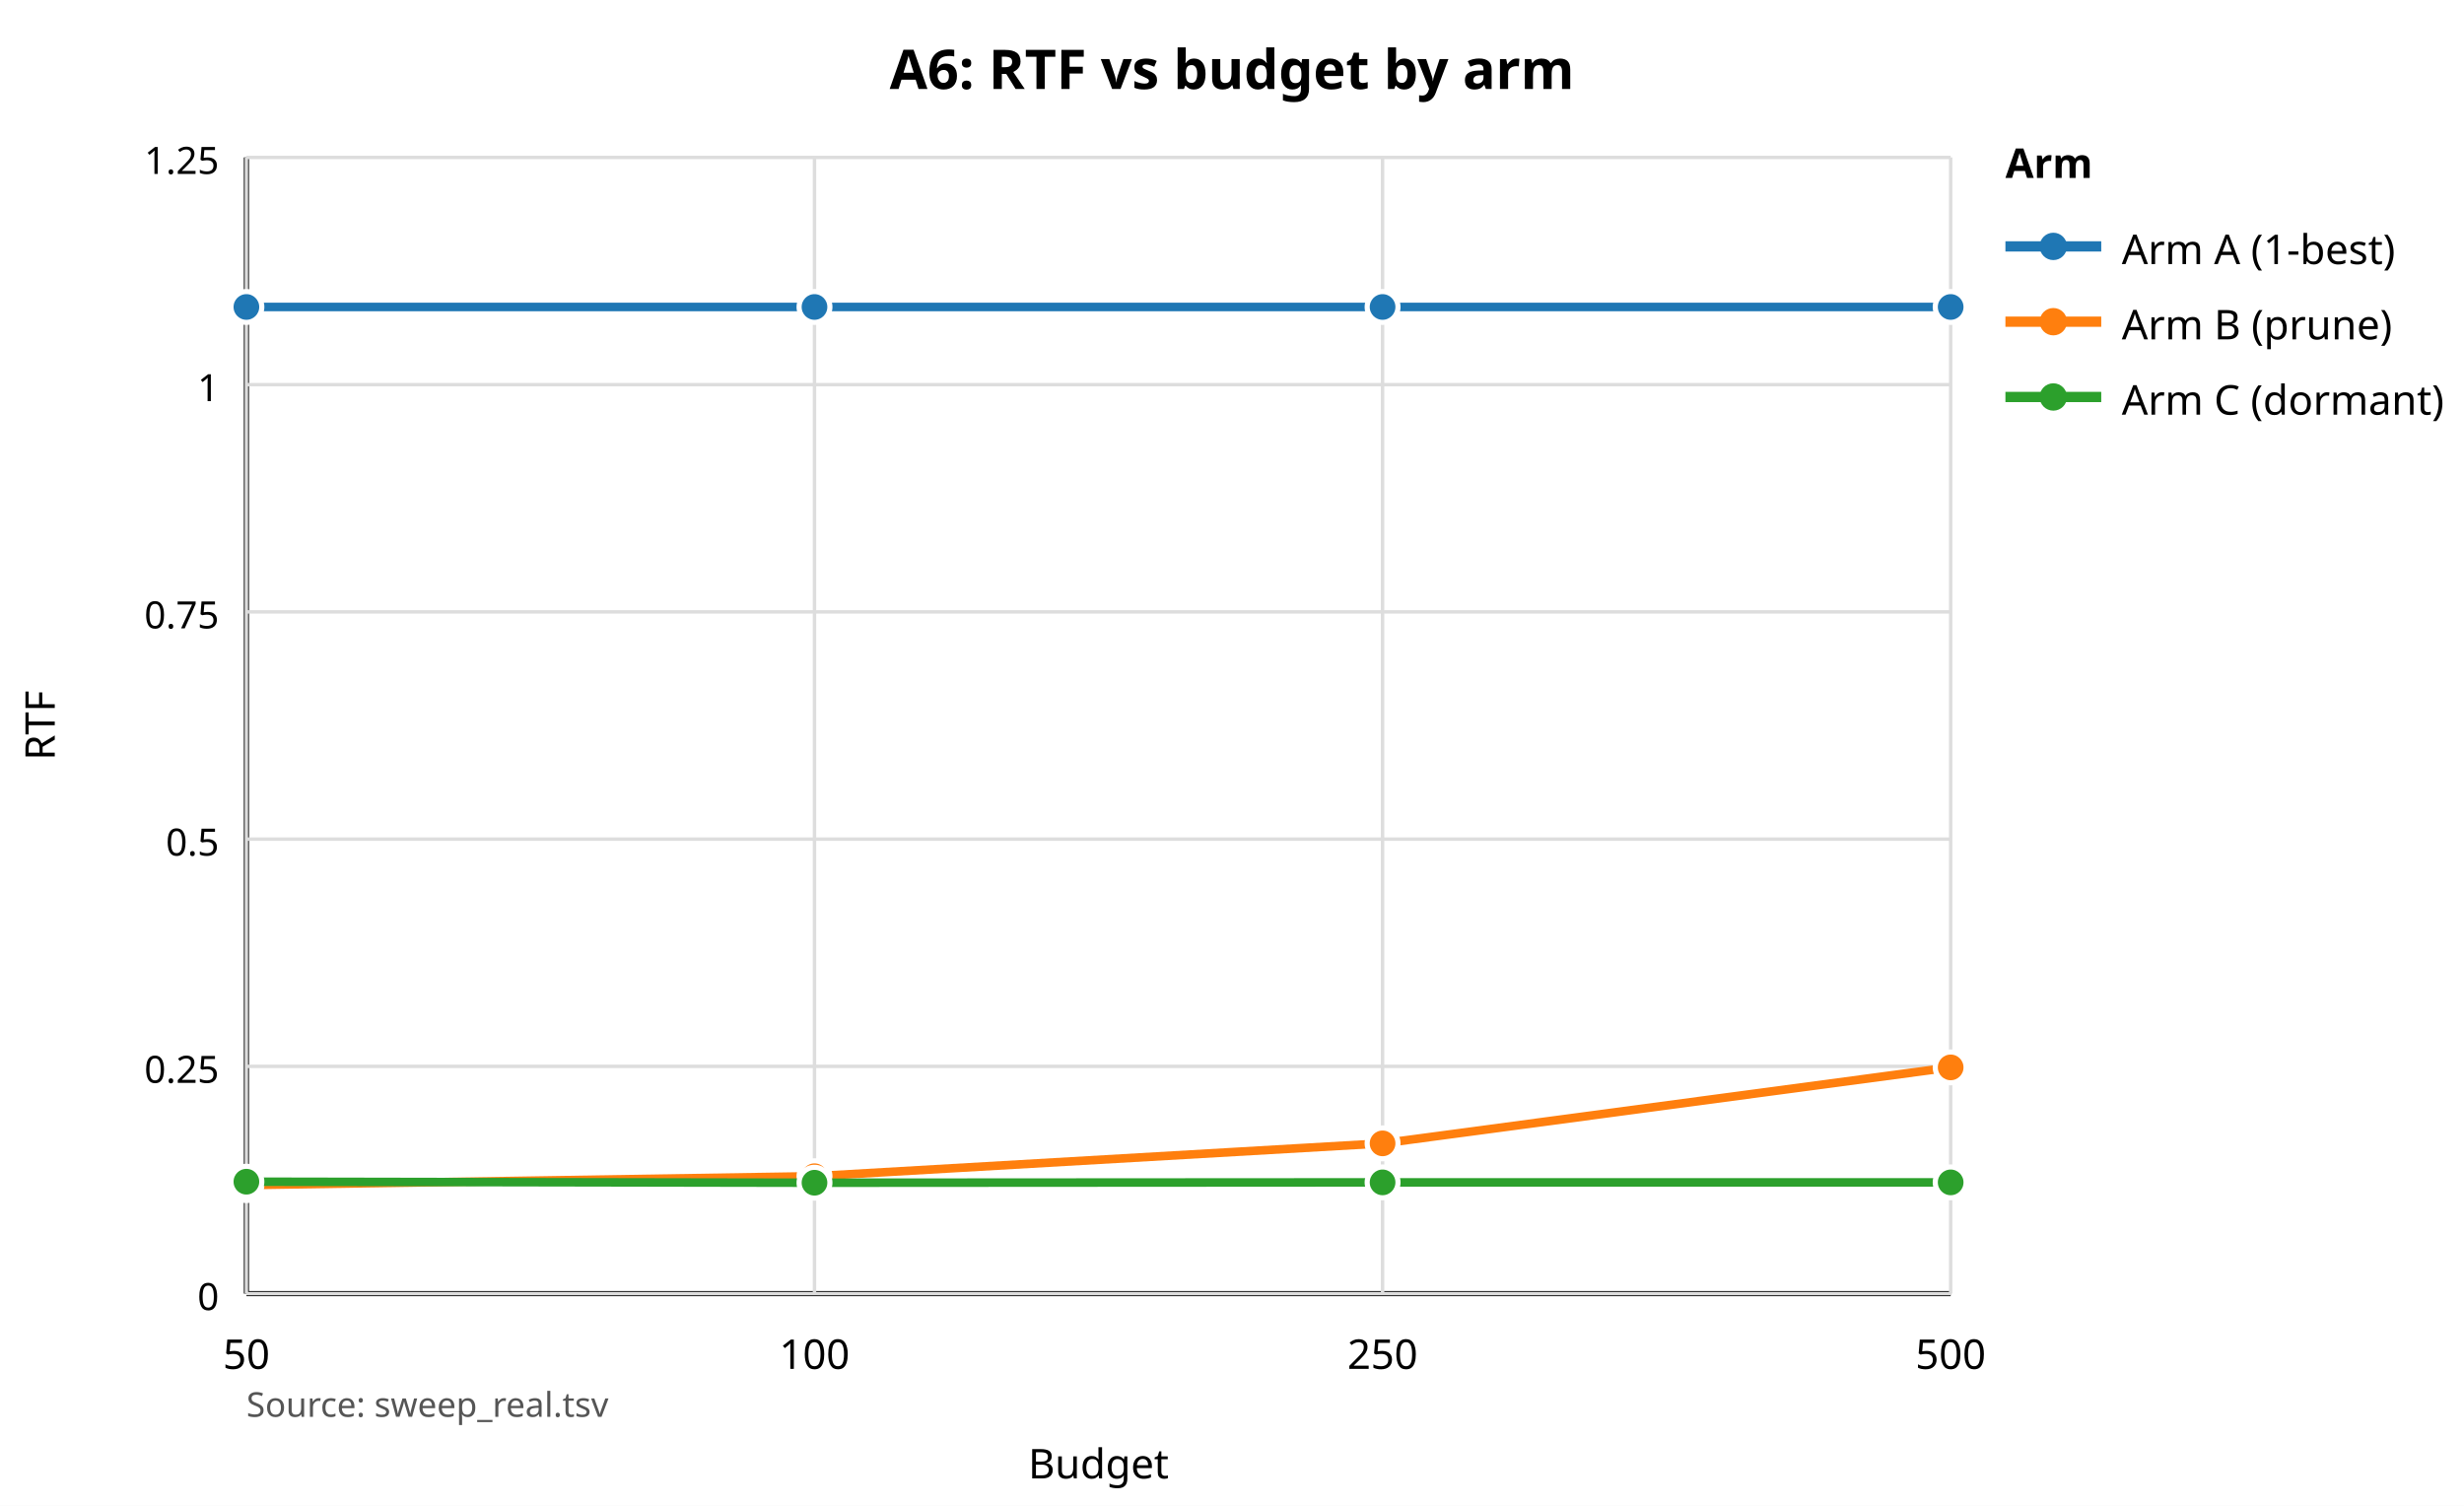
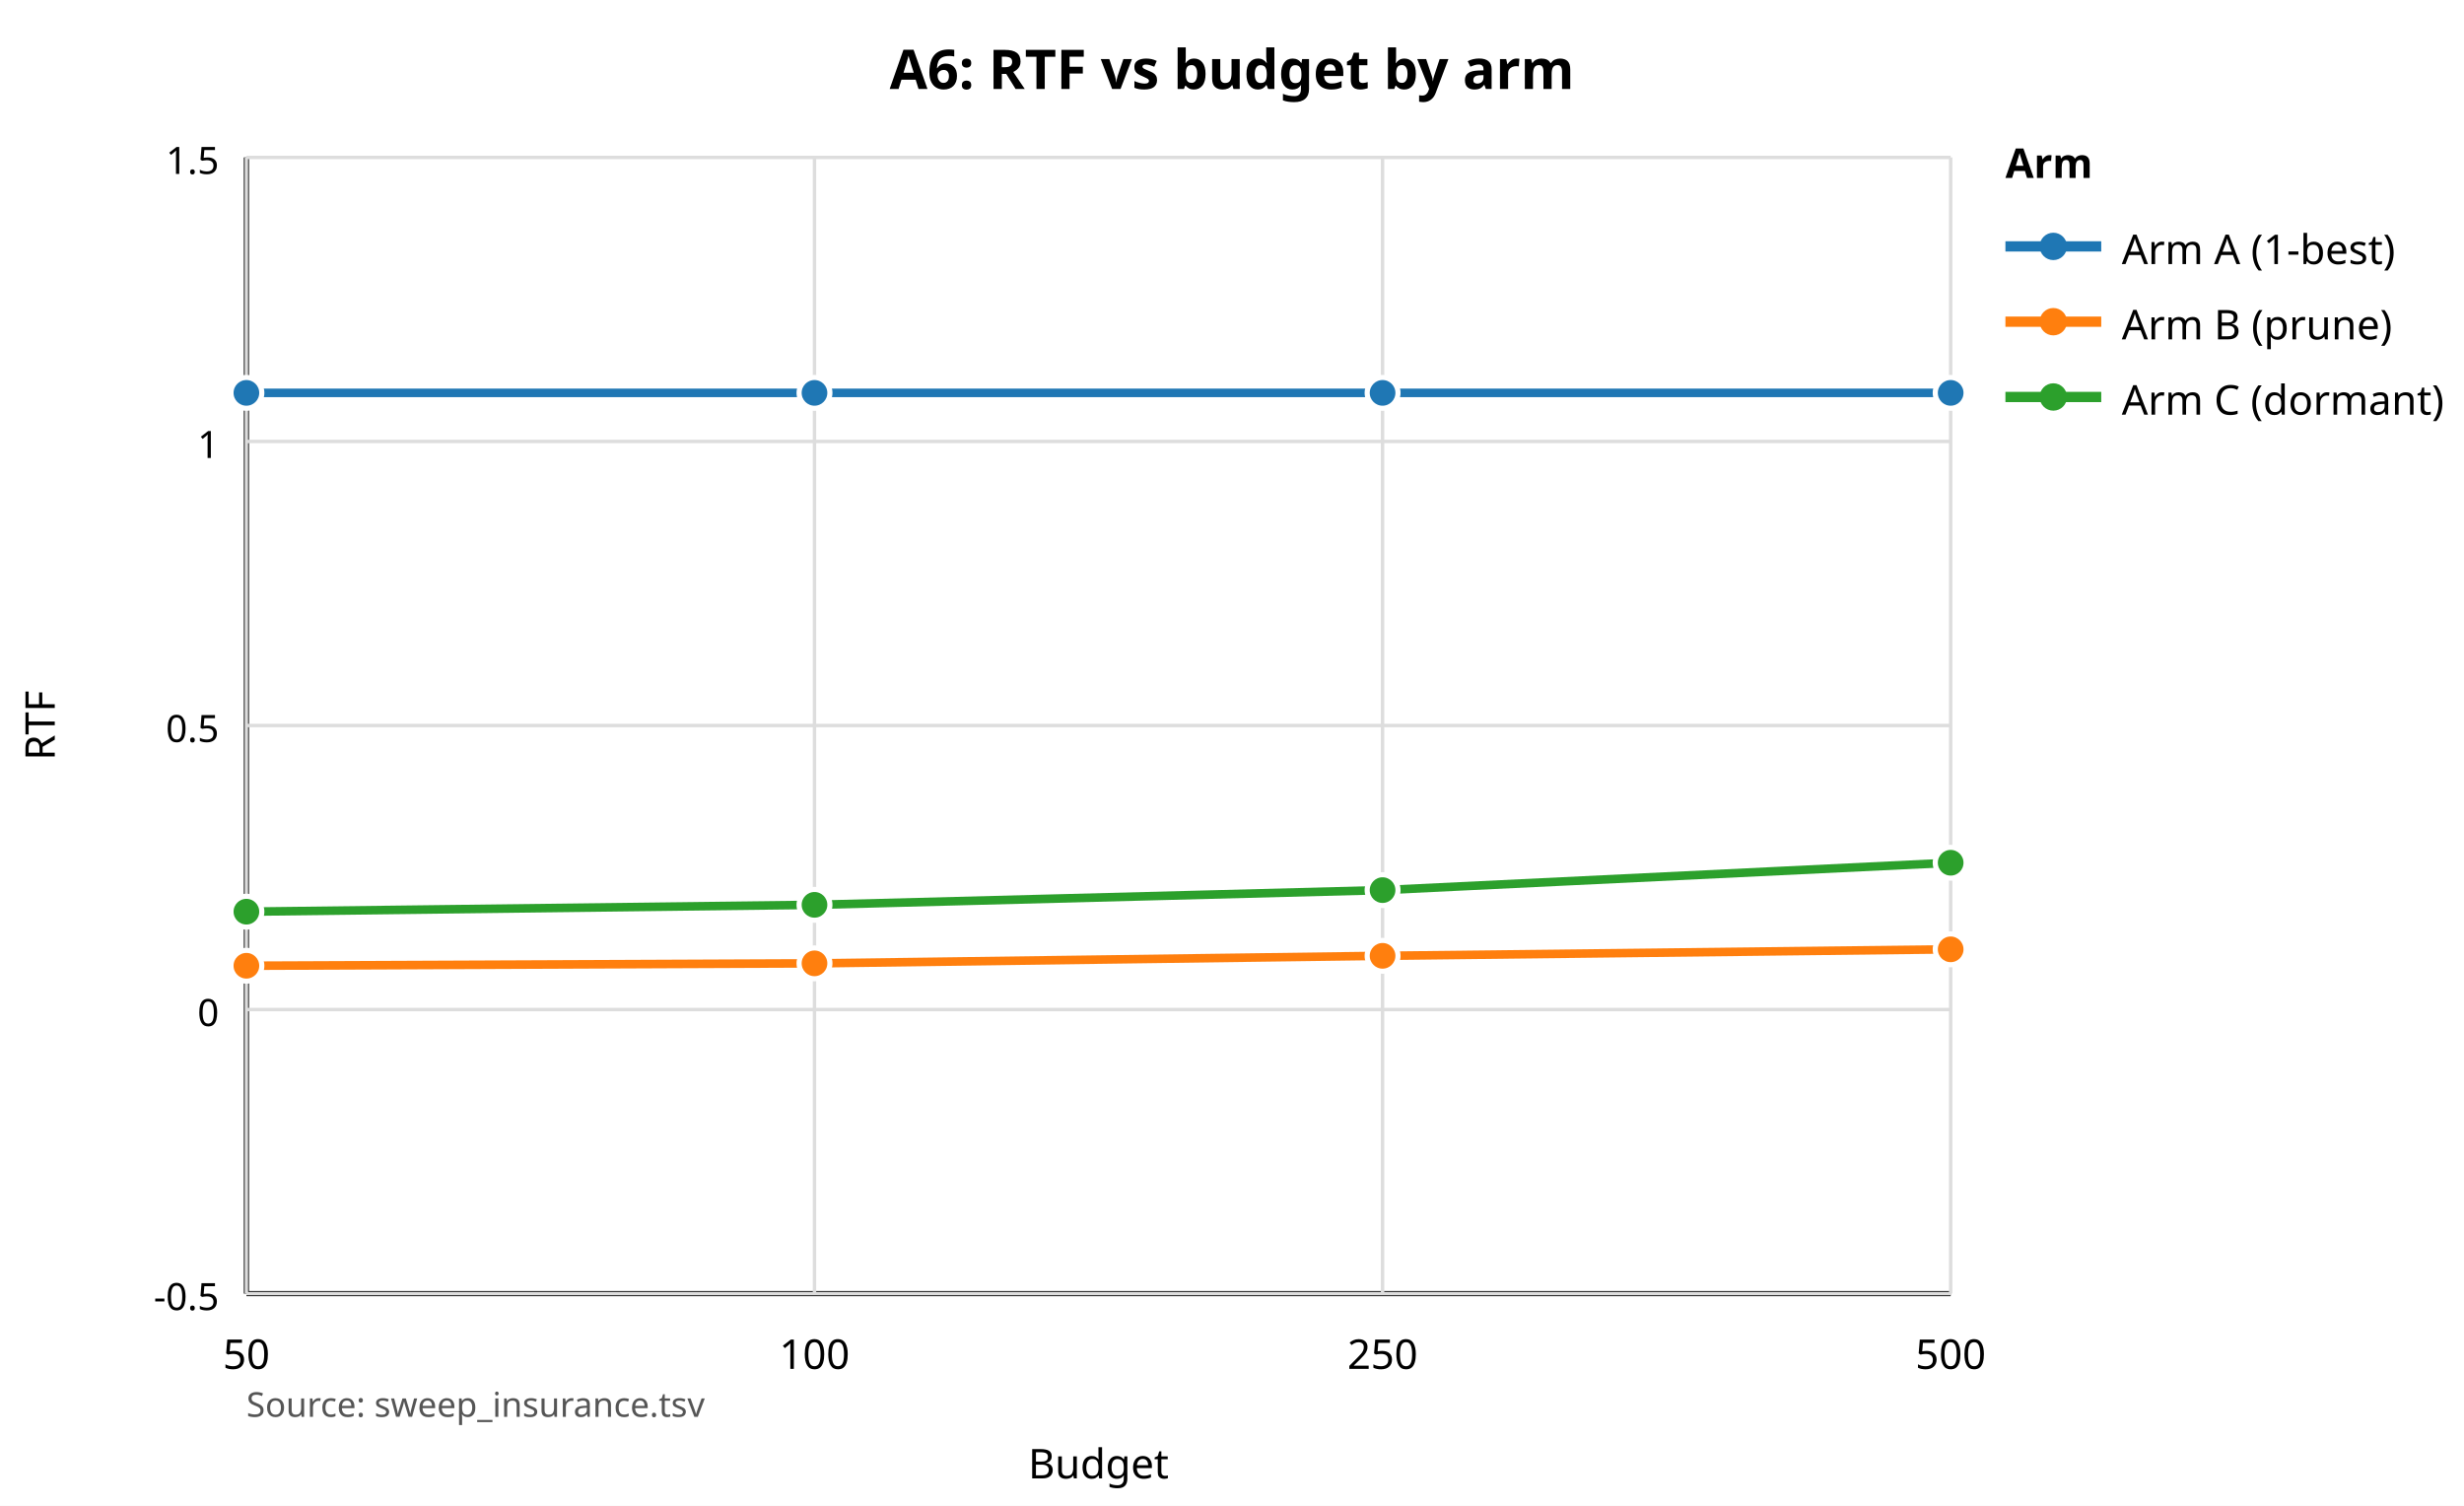
<svg xmlns="http://www.w3.org/2000/svg" width="720" height="440" viewBox="0 0 720 440" role="img">
  <rect x="0" y="0" width="720" height="440" fill="white" />
  <text x="360" y="26" text-anchor="middle" font-family="sans-serif" font-size="16" font-weight="bold">A6: RTF vs budget by arm</text>
  <line x1="72" y1="46" x2="72" y2="378" stroke="black" stroke-width="1.5" />
  <line x1="72" y1="378" x2="570" y2="378" stroke="black" stroke-width="1.5" />
  <line x1="72" y1="378.0" x2="570" y2="378.0" stroke="#ddd" stroke-width="1" />
-   <text x="64" y="379.0" text-anchor="end" dominant-baseline="middle" font-family="sans-serif" font-size="11">0</text>
-   <line x1="72" y1="311.6" x2="570" y2="311.6" stroke="#ddd" stroke-width="1" />
-   <text x="64" y="312.6" text-anchor="end" dominant-baseline="middle" font-family="sans-serif" font-size="11">0.25</text>
-   <line x1="72" y1="245.2" x2="570" y2="245.2" stroke="#ddd" stroke-width="1" />
-   <text x="64" y="246.2" text-anchor="end" dominant-baseline="middle" font-family="sans-serif" font-size="11">0.5</text>
-   <line x1="72" y1="178.8" x2="570" y2="178.8" stroke="#ddd" stroke-width="1" />
-   <text x="64" y="179.8" text-anchor="end" dominant-baseline="middle" font-family="sans-serif" font-size="11">0.75</text>
-   <line x1="72" y1="112.4" x2="570" y2="112.4" stroke="#ddd" stroke-width="1" />
-   <text x="64" y="113.4" text-anchor="end" dominant-baseline="middle" font-family="sans-serif" font-size="11">1</text>
+   <text x="64" y="379.0" text-anchor="end" dominant-baseline="middle" font-family="sans-serif" font-size="11">-0.5</text>
+   <line x1="72" y1="295.0" x2="570" y2="295.0" stroke="#ddd" stroke-width="1" />
+   <text x="64" y="296.0" text-anchor="end" dominant-baseline="middle" font-family="sans-serif" font-size="11">0</text>
+   <line x1="72" y1="212.0" x2="570" y2="212.0" stroke="#ddd" stroke-width="1" />
+   <text x="64" y="213.0" text-anchor="end" dominant-baseline="middle" font-family="sans-serif" font-size="11">0.5</text>
+   <line x1="72" y1="129.0" x2="570" y2="129.0" stroke="#ddd" stroke-width="1" />
+   <text x="64" y="130.0" text-anchor="end" dominant-baseline="middle" font-family="sans-serif" font-size="11">1</text>
  <line x1="72" y1="46.0" x2="570" y2="46.0" stroke="#ddd" stroke-width="1" />
-   <text x="64" y="47.0" text-anchor="end" dominant-baseline="middle" font-family="sans-serif" font-size="11">1.25</text>
+   <text x="64" y="47.0" text-anchor="end" dominant-baseline="middle" font-family="sans-serif" font-size="11">1.5</text>
  <line x1="72.0" y1="46" x2="72.0" y2="378" stroke="#ddd" stroke-width="1" />
  <text x="72.0" y="400" text-anchor="middle" font-family="sans-serif" font-size="12">50</text>
  <line x1="238.0" y1="46" x2="238.0" y2="378" stroke="#ddd" stroke-width="1" />
  <text x="238.0" y="400" text-anchor="middle" font-family="sans-serif" font-size="12">100</text>
  <line x1="404.0" y1="46" x2="404.0" y2="378" stroke="#ddd" stroke-width="1" />
  <text x="404.0" y="400" text-anchor="middle" font-family="sans-serif" font-size="12">250</text>
  <line x1="570.0" y1="46" x2="570.0" y2="378" stroke="#ddd" stroke-width="1" />
  <text x="570.0" y="400" text-anchor="middle" font-family="sans-serif" font-size="12">500</text>
  <text x="321" y="432" text-anchor="middle" font-family="sans-serif" font-size="12">Budget</text>
  <text x="16" y="212" text-anchor="middle" font-family="sans-serif" font-size="12" transform="rotate(-90 16 212)">RTF</text>
-   <polyline points="72.0,89.7 238.0,89.7 404.0,89.7 570.0,89.7" fill="none" stroke="#1f77b4" stroke-width="2.5" />
-   <circle cx="72.0" cy="89.7" r="4.5" fill="#1f77b4" stroke="white" stroke-width="1.5" />
-   <circle cx="238.0" cy="89.7" r="4.5" fill="#1f77b4" stroke="white" stroke-width="1.5" />
-   <circle cx="404.0" cy="89.7" r="4.5" fill="#1f77b4" stroke="white" stroke-width="1.5" />
-   <circle cx="570.0" cy="89.7" r="4.5" fill="#1f77b4" stroke="white" stroke-width="1.5" />
-   <polyline points="72.0,346.3 238.0,343.7 404.0,334.1 570.0,311.9" fill="none" stroke="#ff7f0e" stroke-width="2.5" />
-   <circle cx="72.0" cy="346.3" r="4.5" fill="#ff7f0e" stroke="white" stroke-width="1.5" />
-   <circle cx="238.0" cy="343.7" r="4.5" fill="#ff7f0e" stroke="white" stroke-width="1.5" />
-   <circle cx="404.0" cy="334.1" r="4.5" fill="#ff7f0e" stroke="white" stroke-width="1.5" />
-   <circle cx="570.0" cy="311.9" r="4.5" fill="#ff7f0e" stroke="white" stroke-width="1.5" />
-   <polyline points="72.0,345.3 238.0,345.6 404.0,345.5 570.0,345.5" fill="none" stroke="#2ca02c" stroke-width="2.5" />
-   <circle cx="72.0" cy="345.3" r="4.5" fill="#2ca02c" stroke="white" stroke-width="1.5" />
-   <circle cx="238.0" cy="345.6" r="4.5" fill="#2ca02c" stroke="white" stroke-width="1.5" />
-   <circle cx="404.0" cy="345.5" r="4.5" fill="#2ca02c" stroke="white" stroke-width="1.5" />
-   <circle cx="570.0" cy="345.5" r="4.5" fill="#2ca02c" stroke="white" stroke-width="1.5" />
+   <polyline points="72.0,114.8 238.0,114.8 404.0,114.8 570.0,114.8" fill="none" stroke="#1f77b4" stroke-width="2.5" />
+   <circle cx="72.0" cy="114.8" r="4.5" fill="#1f77b4" stroke="white" stroke-width="1.5" />
+   <circle cx="238.0" cy="114.8" r="4.5" fill="#1f77b4" stroke="white" stroke-width="1.5" />
+   <circle cx="404.0" cy="114.8" r="4.5" fill="#1f77b4" stroke="white" stroke-width="1.5" />
+   <circle cx="570.0" cy="114.8" r="4.5" fill="#1f77b4" stroke="white" stroke-width="1.5" />
+   <polyline points="72.0,282.2 238.0,281.5 404.0,279.3 570.0,277.4" fill="none" stroke="#ff7f0e" stroke-width="2.5" />
+   <circle cx="72.0" cy="282.2" r="4.5" fill="#ff7f0e" stroke="white" stroke-width="1.5" />
+   <circle cx="238.0" cy="281.5" r="4.5" fill="#ff7f0e" stroke="white" stroke-width="1.5" />
+   <circle cx="404.0" cy="279.3" r="4.5" fill="#ff7f0e" stroke="white" stroke-width="1.5" />
+   <circle cx="570.0" cy="277.4" r="4.5" fill="#ff7f0e" stroke="white" stroke-width="1.5" />
+   <polyline points="72.0,266.4 238.0,264.4 404.0,260.1 570.0,252.1" fill="none" stroke="#2ca02c" stroke-width="2.5" />
+   <circle cx="72.0" cy="266.4" r="4.5" fill="#2ca02c" stroke="white" stroke-width="1.5" />
+   <circle cx="238.0" cy="264.4" r="4.5" fill="#2ca02c" stroke="white" stroke-width="1.5" />
+   <circle cx="404.0" cy="260.1" r="4.5" fill="#2ca02c" stroke="white" stroke-width="1.5" />
+   <circle cx="570.0" cy="252.1" r="4.5" fill="#2ca02c" stroke="white" stroke-width="1.5" />
  <text x="586" y="52" font-family="sans-serif" font-size="12" font-weight="bold">Arm</text>
  <line x1="586" y1="72" x2="614" y2="72" stroke="#1f77b4" stroke-width="3" />
  <circle cx="600" cy="72" r="4" fill="#1f77b4" />
  <text x="620" y="73" dominant-baseline="middle" font-family="sans-serif" font-size="12">Arm A (1-best)</text>
  <line x1="586" y1="94" x2="614" y2="94" stroke="#ff7f0e" stroke-width="3" />
  <circle cx="600" cy="94" r="4" fill="#ff7f0e" />
  <text x="620" y="95" dominant-baseline="middle" font-family="sans-serif" font-size="12">Arm B (prune)</text>
  <line x1="586" y1="116" x2="614" y2="116" stroke="#2ca02c" stroke-width="3" />
  <circle cx="600" cy="116" r="4" fill="#2ca02c" />
  <text x="620" y="117" dominant-baseline="middle" font-family="sans-serif" font-size="12">Arm C (dormant)</text>
-   <text x="72" y="414" font-family="sans-serif" font-size="10" fill="#555">Source: sweep_real.tsv</text>
+   <text x="72" y="414" font-family="sans-serif" font-size="10" fill="#555">Source: sweep_insurance.tsv</text>
</svg>
